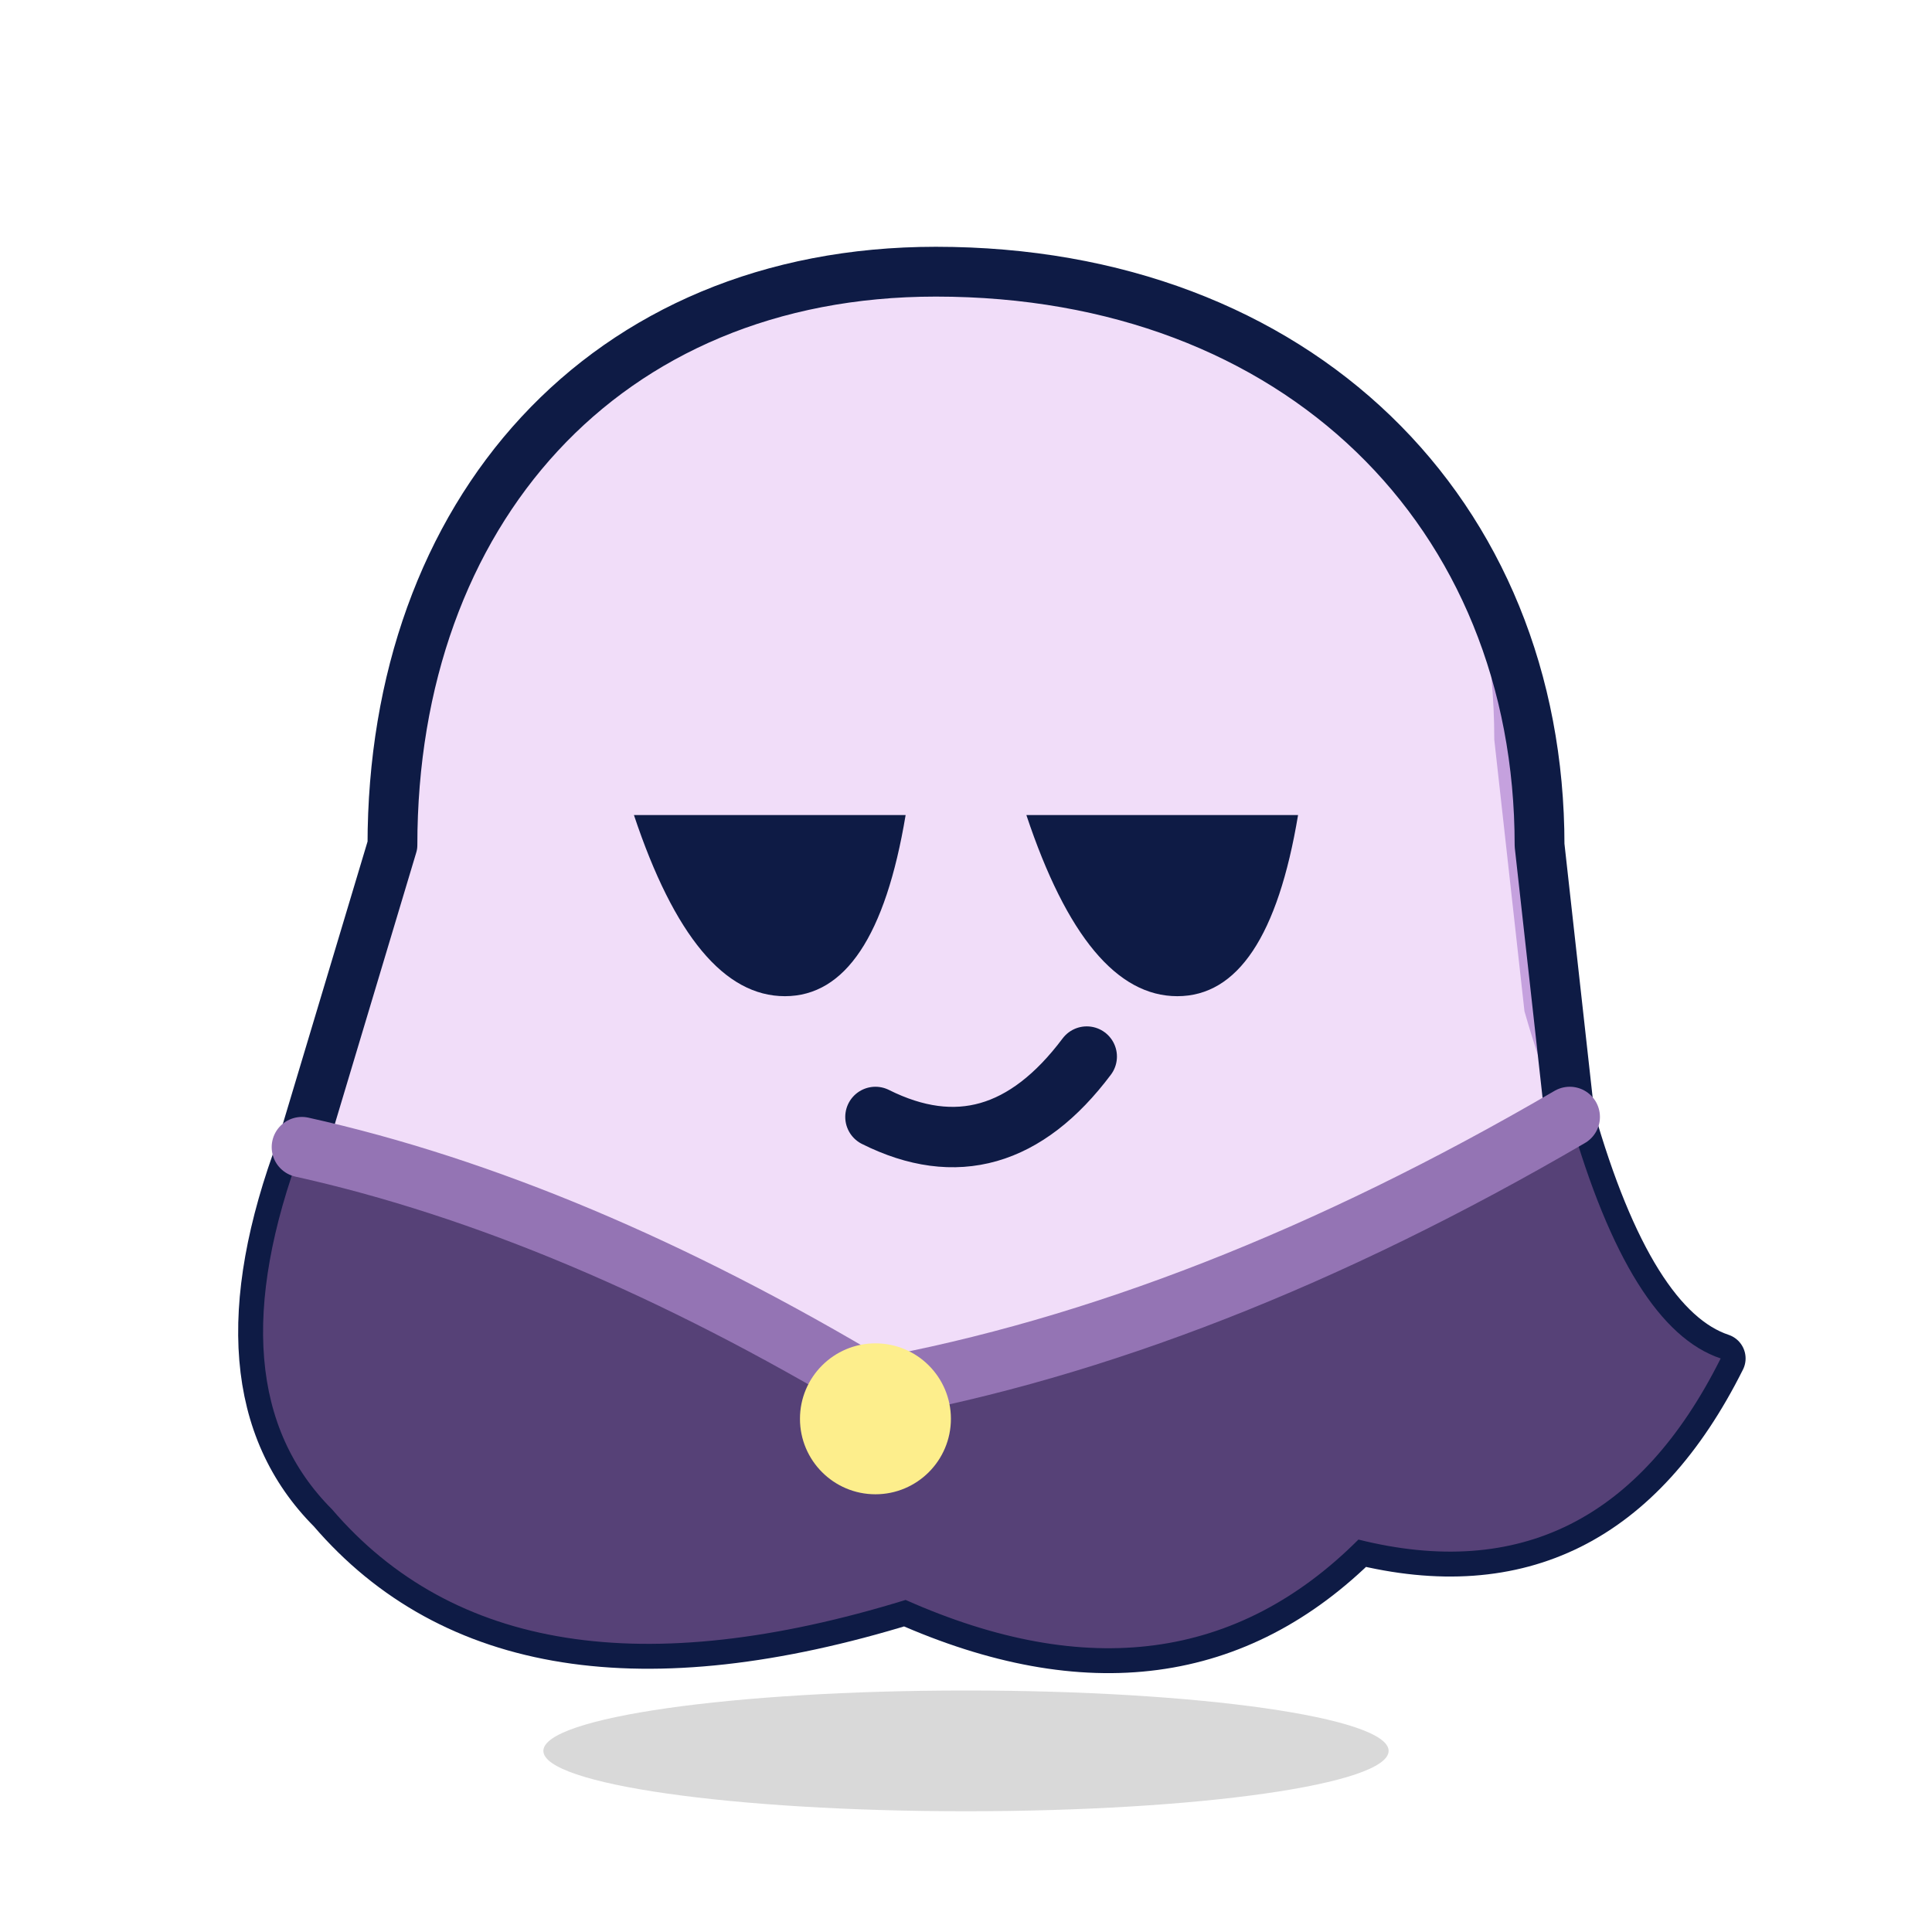
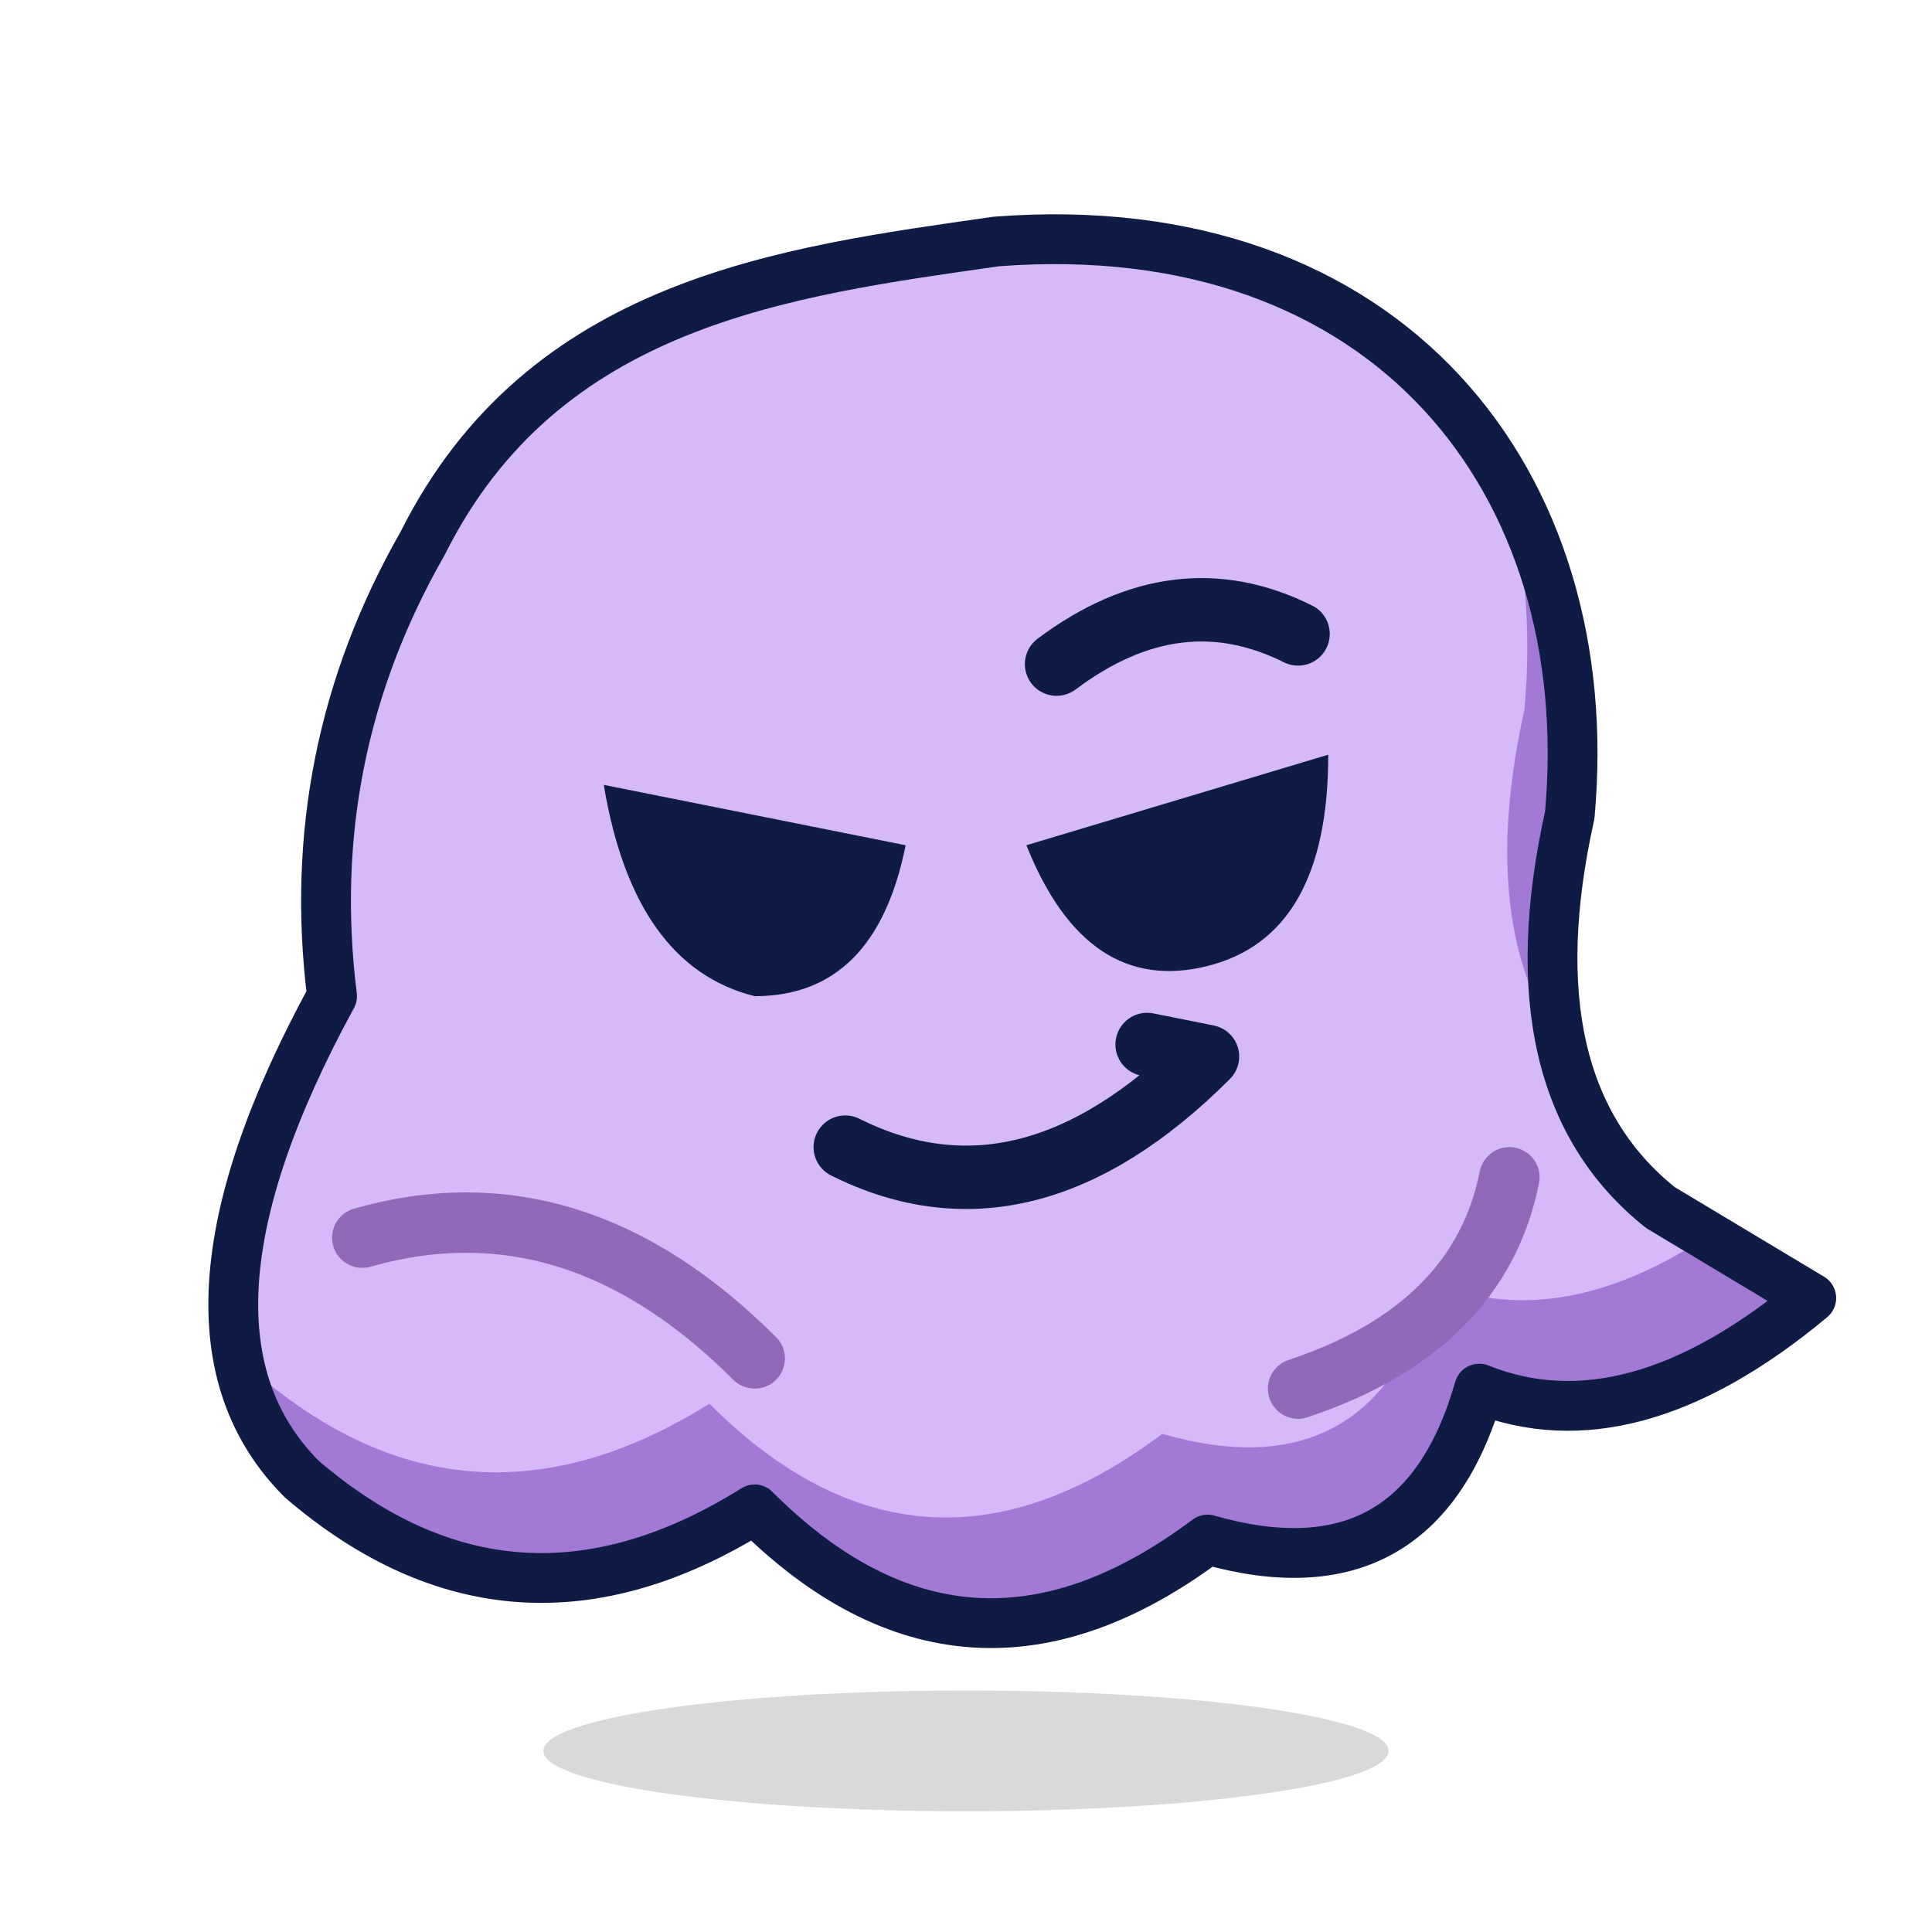
<svg xmlns="http://www.w3.org/2000/svg" viewBox="0 0 64 64">
  <defs>
    <clipPath id="body">
-       <path d="M13 28C13 17 20 9 31 9C43 9 51 17 51 28l1 9Q54 44 57 45Q53 53 45 51Q39 57 30 53Q17 57 11 50Q7 46 10 38Z" />
+       <path d="M11 33Q10 25 14 18C18 10 26 9 33 8C46 7 53 16 52 27Q50 36 55 40L60 43Q54 48 49 46Q47 53 40 51Q32 57 25 50Q17 55 10 49Q5 44 11 33Z" />
    </clipPath>
  </defs>
  <ellipse cx="32" cy="58" rx="14" ry="2" fill="#00000026" />
  <g clip-path="url(#body)">
-     <path d="M13 28C13 17 20 9 31 9C43 9 51 17 51 28l1 9Q54 44 57 45Q53 53 45 51Q39 57 30 53Q17 57 11 50Q7 46 10 38Z" fill="#C5A1DE" />
-     <path d="M13 28C13 17 20 9 31 9C43 9 51 17 51 28l1 9Q54 44 57 45Q53 53 45 51Q39 57 30 53Q17 57 11 50Q7 46 10 38Z" fill="#F1DDF9" transform="translate(-1.5 -3.5)" />
+     <path d="M11 33Q10 25 14 18C18 10 26 9 33 8C46 7 53 16 52 27Q50 36 55 40L60 43Q54 48 49 46Q47 53 40 51Q32 57 25 50Q17 55 10 49Q5 44 11 33Z" fill="#A27AD6" />
+     <path d="M11 33Q10 25 14 18C18 10 26 9 33 8C46 7 53 16 52 27Q50 36 55 40L60 43Q54 48 49 46Q47 53 40 51Q32 57 25 50Q17 55 10 49Q5 44 11 33Z" fill="#D6B9F8" transform="translate(-1.5 -3.5)" />
  </g>
-   <path d="M13 28C13 17 20 9 31 9C43 9 51 17 51 28l1 9Q54 44 57 45Q53 53 45 51Q39 57 30 53Q17 57 11 50Q7 46 10 38Z" fill="none" stroke="#0E1B45" stroke-width="1.65" stroke-linejoin="round" />
-   <path d="M21 27h9q-1 6-4 6t-5-6Zm13 0h9q-1 6-4 6t-5-6Z" fill="#0E1B45" />
-   <path d="M29 37q4 2 7-2" fill="none" stroke="#0E1B45" stroke-width="2" stroke-linecap="round" stroke-linejoin="round" />
-   <path d="M10 38Q19 40 29 46Q40 44 52 37Q54 44 57 45Q53 53 45 51Q39 57 30 53Q17 57 11 50Q7 46 10 38Z" fill="#564177" />
-   <path d="M10 38Q19 40 29 46Q40 44 52 37" fill="none" stroke="#9474B4" stroke-width="2" stroke-linecap="round" stroke-linejoin="round" />
-   <ellipse cx="29" cy="47" rx="2.5" ry="2.5" fill="#FDEE8C" />
+   <path d="M11 33Q10 25 14 18C18 10 26 9 33 8C46 7 53 16 52 27Q50 36 55 40L60 43Q54 48 49 46Q47 53 40 51Q32 57 25 50Q17 55 10 49Q5 44 11 33Z" fill="none" stroke="#0E1B45" stroke-width="1.65" stroke-linejoin="round" />
+   <path d="M20 26l10 2q-1 5-5 5q-4-1-5-7Zm14 2l10-3q0 6-4 7q-4 1-6-4Z" fill="#0E1B45" />
+   <path d="M35 22q4-3 8-1m-15 17q6 3 12-3l-2-.4" fill="none" stroke="#0E1B45" stroke-width="2.1" stroke-linecap="round" stroke-linejoin="round" />
+   <path d="M12 41q7-2 13 4m18 1q6-2 7-7" fill="none" stroke="#906AB8" stroke-width="2" stroke-linecap="round" stroke-linejoin="round" />
</svg>
